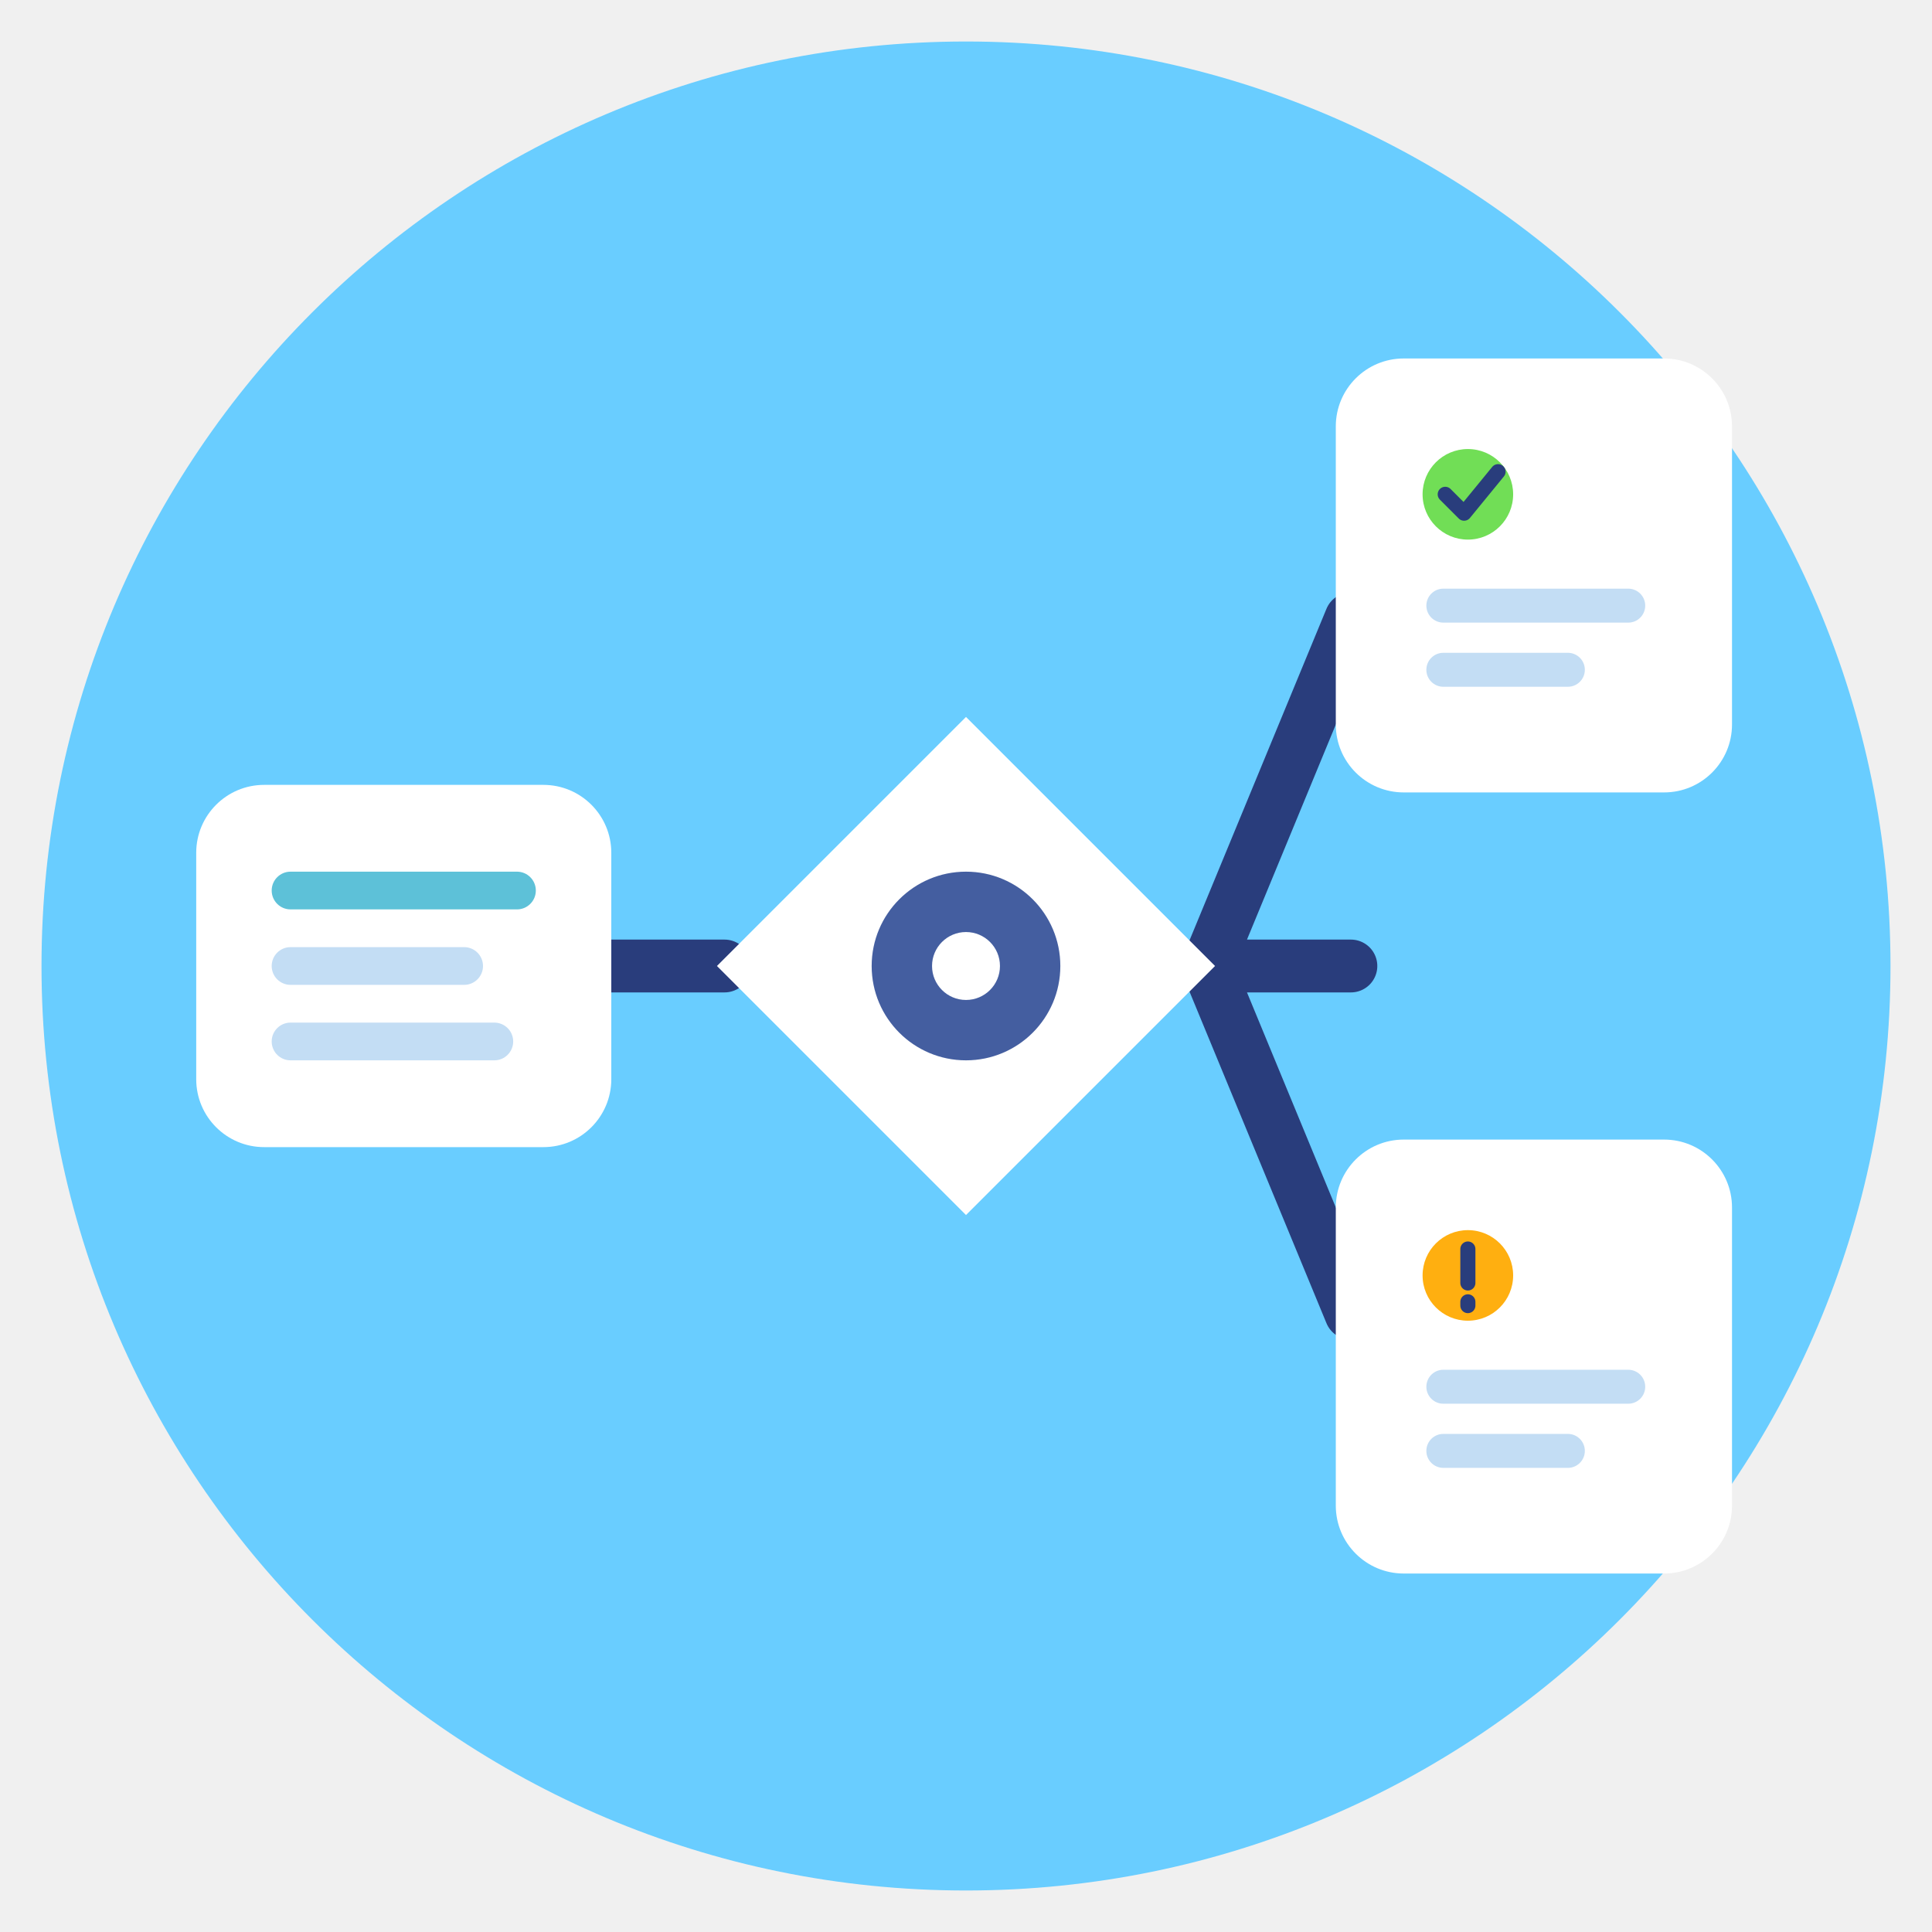
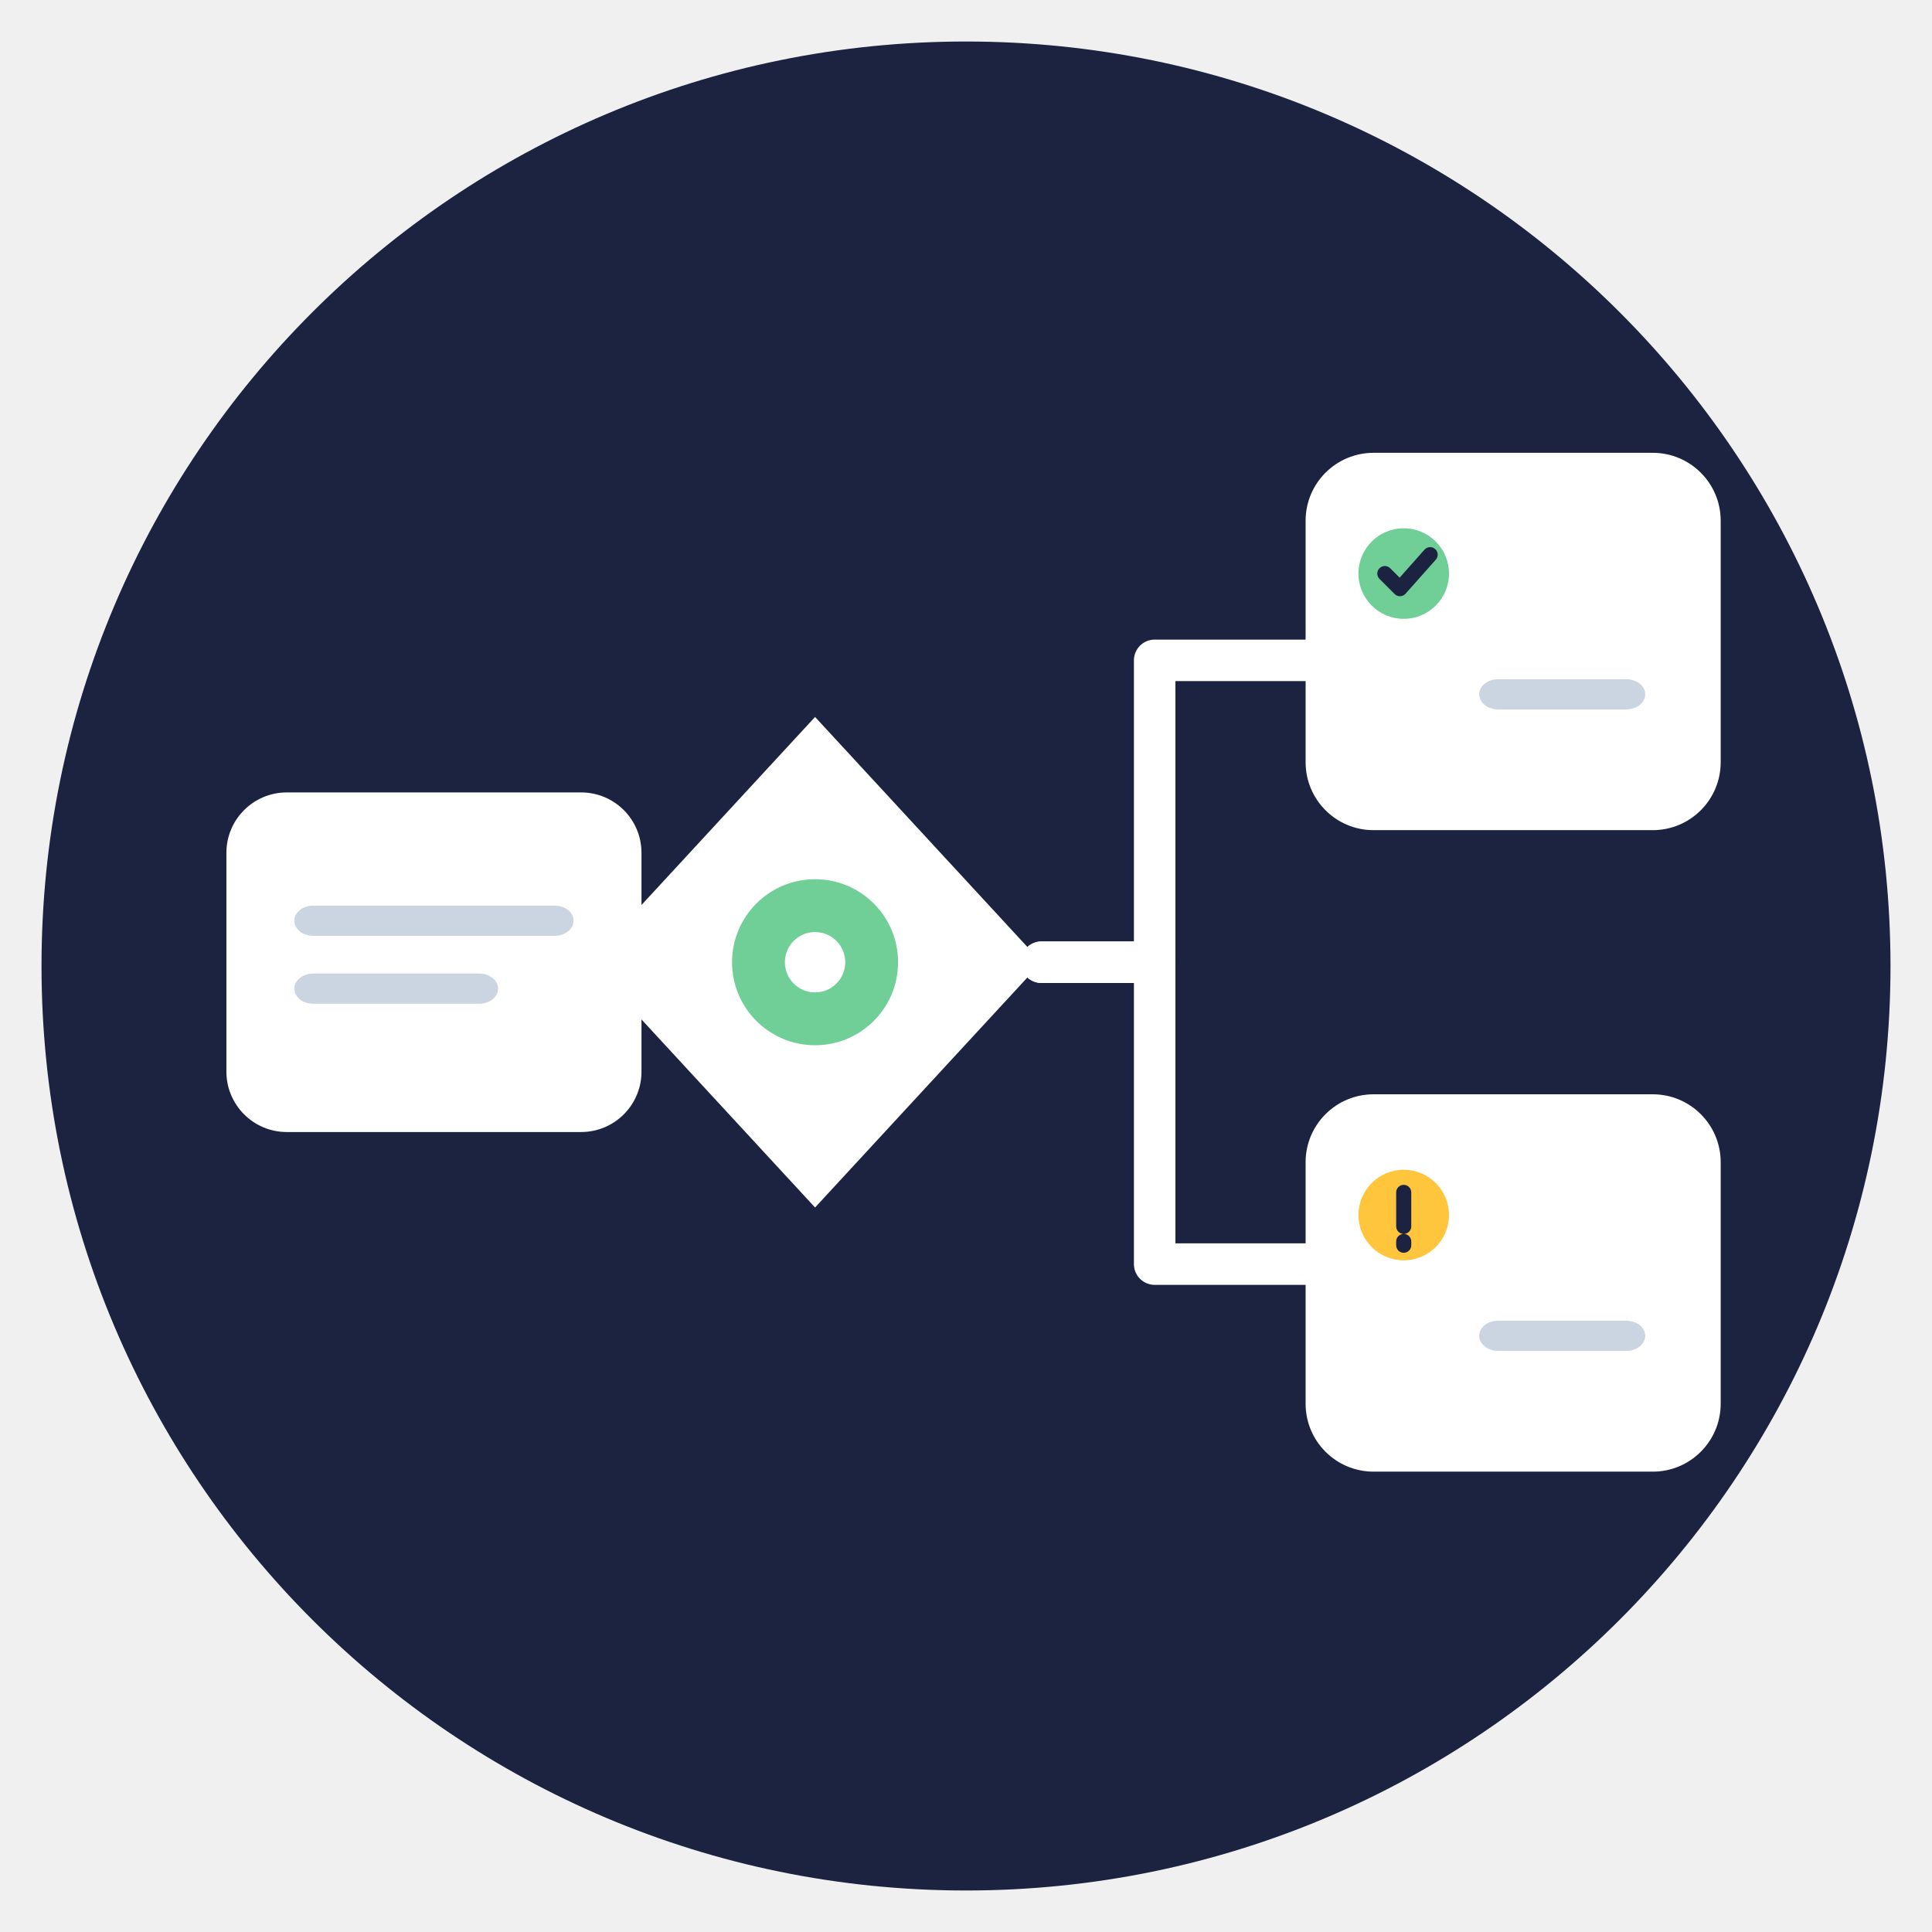
<svg xmlns="http://www.w3.org/2000/svg" viewBox="0 0 512 512" role="img" aria-labelledby="title description">
-   <circle cx="256" cy="256" r="245" fill="#69cdff" />
-   <path d="M112 256h80m128 0h38m-38 0 38-92m-38 92 38 92" fill="none" stroke="#293d7c" stroke-linecap="round" stroke-linejoin="round" stroke-width="14" />
-   <rect x="52" y="208" width="110" height="96" rx="18" fill="#fff" />
-   <rect x="72" y="231" width="70" height="10" rx="5" fill="#5dc1d8" />
-   <rect x="72" y="251" width="56" height="10" rx="5" fill="#c3ddf4" />
-   <rect x="72" y="271" width="64" height="10" rx="5" fill="#c3ddf4" />
-   <path d="m256 190 66 66-66 66-66-66z" fill="#fff" />
-   <circle cx="256" cy="256" r="25" fill="#445ea0" />
-   <circle cx="256" cy="256" r="9" fill="#fff" />
-   <rect x="354" y="95" width="105" height="115" rx="18" fill="#fff" />
-   <circle cx="389" cy="131" r="12" fill="#71de56" />
-   <path d="m383 131 5 5 9-11" fill="none" stroke="#293d7c" stroke-linecap="round" stroke-linejoin="round" stroke-width="4" />
-   <rect x="378" y="156" width="58" height="9" rx="4.5" fill="#c3ddf4" />
-   <rect x="378" y="173" width="42" height="9" rx="4.5" fill="#c3ddf4" />
-   <rect x="354" y="302" width="105" height="115" rx="18" fill="#fff" />
-   <circle cx="389" cy="338" r="12" fill="#ffaf10" />
-   <path d="M389 331v9m0 5v1" fill="none" stroke="#293d7c" stroke-linecap="round" stroke-width="4" />
-   <rect x="378" y="363" width="58" height="9" rx="4.5" fill="#c3ddf4" />
-   <rect x="378" y="380" width="42" height="9" rx="4.5" fill="#c3ddf4" />
+   <circle cx="256" cy="256" r="245" fill="#1B2340" />
+   <rect x="60" y="210" width="110" height="90" rx="16" fill="#FFFFFF" />
+   <rect x="78" y="240" width="74" height="8" rx="5" fill="#CBD5E1" />
+   <rect x="78" y="258" width="54" height="8" rx="5" fill="#CBD5E1" />
+   <path d="M170 255h46" fill="none" stroke="#FFFFFF" stroke-linecap="round" stroke-linejoin="round" stroke-width="14" />
+   <path d="M216 190l60 65-60 65-60-65z" fill="#FFFFFF" />
+   <circle cx="216" cy="255" r="22" fill="#6FCF97" />
+   <circle cx="216" cy="255" r="8" fill="#FFFFFF" />
+   <path d="M276 255h30l0-80h40" fill="none" stroke="#FFFFFF" stroke-linecap="round" stroke-linejoin="round" stroke-width="11" />
+   <path d="M276 255h30l0 80h40" fill="none" stroke="#FFFFFF" stroke-linecap="round" stroke-linejoin="round" stroke-width="11" />
+   <rect x="346" y="120" width="110" height="100" rx="18" fill="#FFFFFF" />
+   <circle cx="372" cy="152" r="12" fill="#6FCF97" />
+   <path d="M367 152l4 4 8-9" fill="none" stroke="#1B2340" stroke-linecap="round" stroke-linejoin="round" stroke-width="4" />
+   <rect x="392" y="180" width="44" height="8" rx="5" fill="#CBD5E1" />
+   <rect x="346" y="290" width="110" height="100" rx="18" fill="#FFFFFF" />
+   <circle cx="372" cy="322" r="12" fill="#FFC53D" />
+   <path d="M372 316v9m0 4v1" fill="none" stroke="#1B2340" stroke-linecap="round" stroke-linejoin="round" stroke-width="4" />
+   <rect x="392" y="350" width="44" height="8" rx="5" fill="#CBD5E1" />
</svg>
